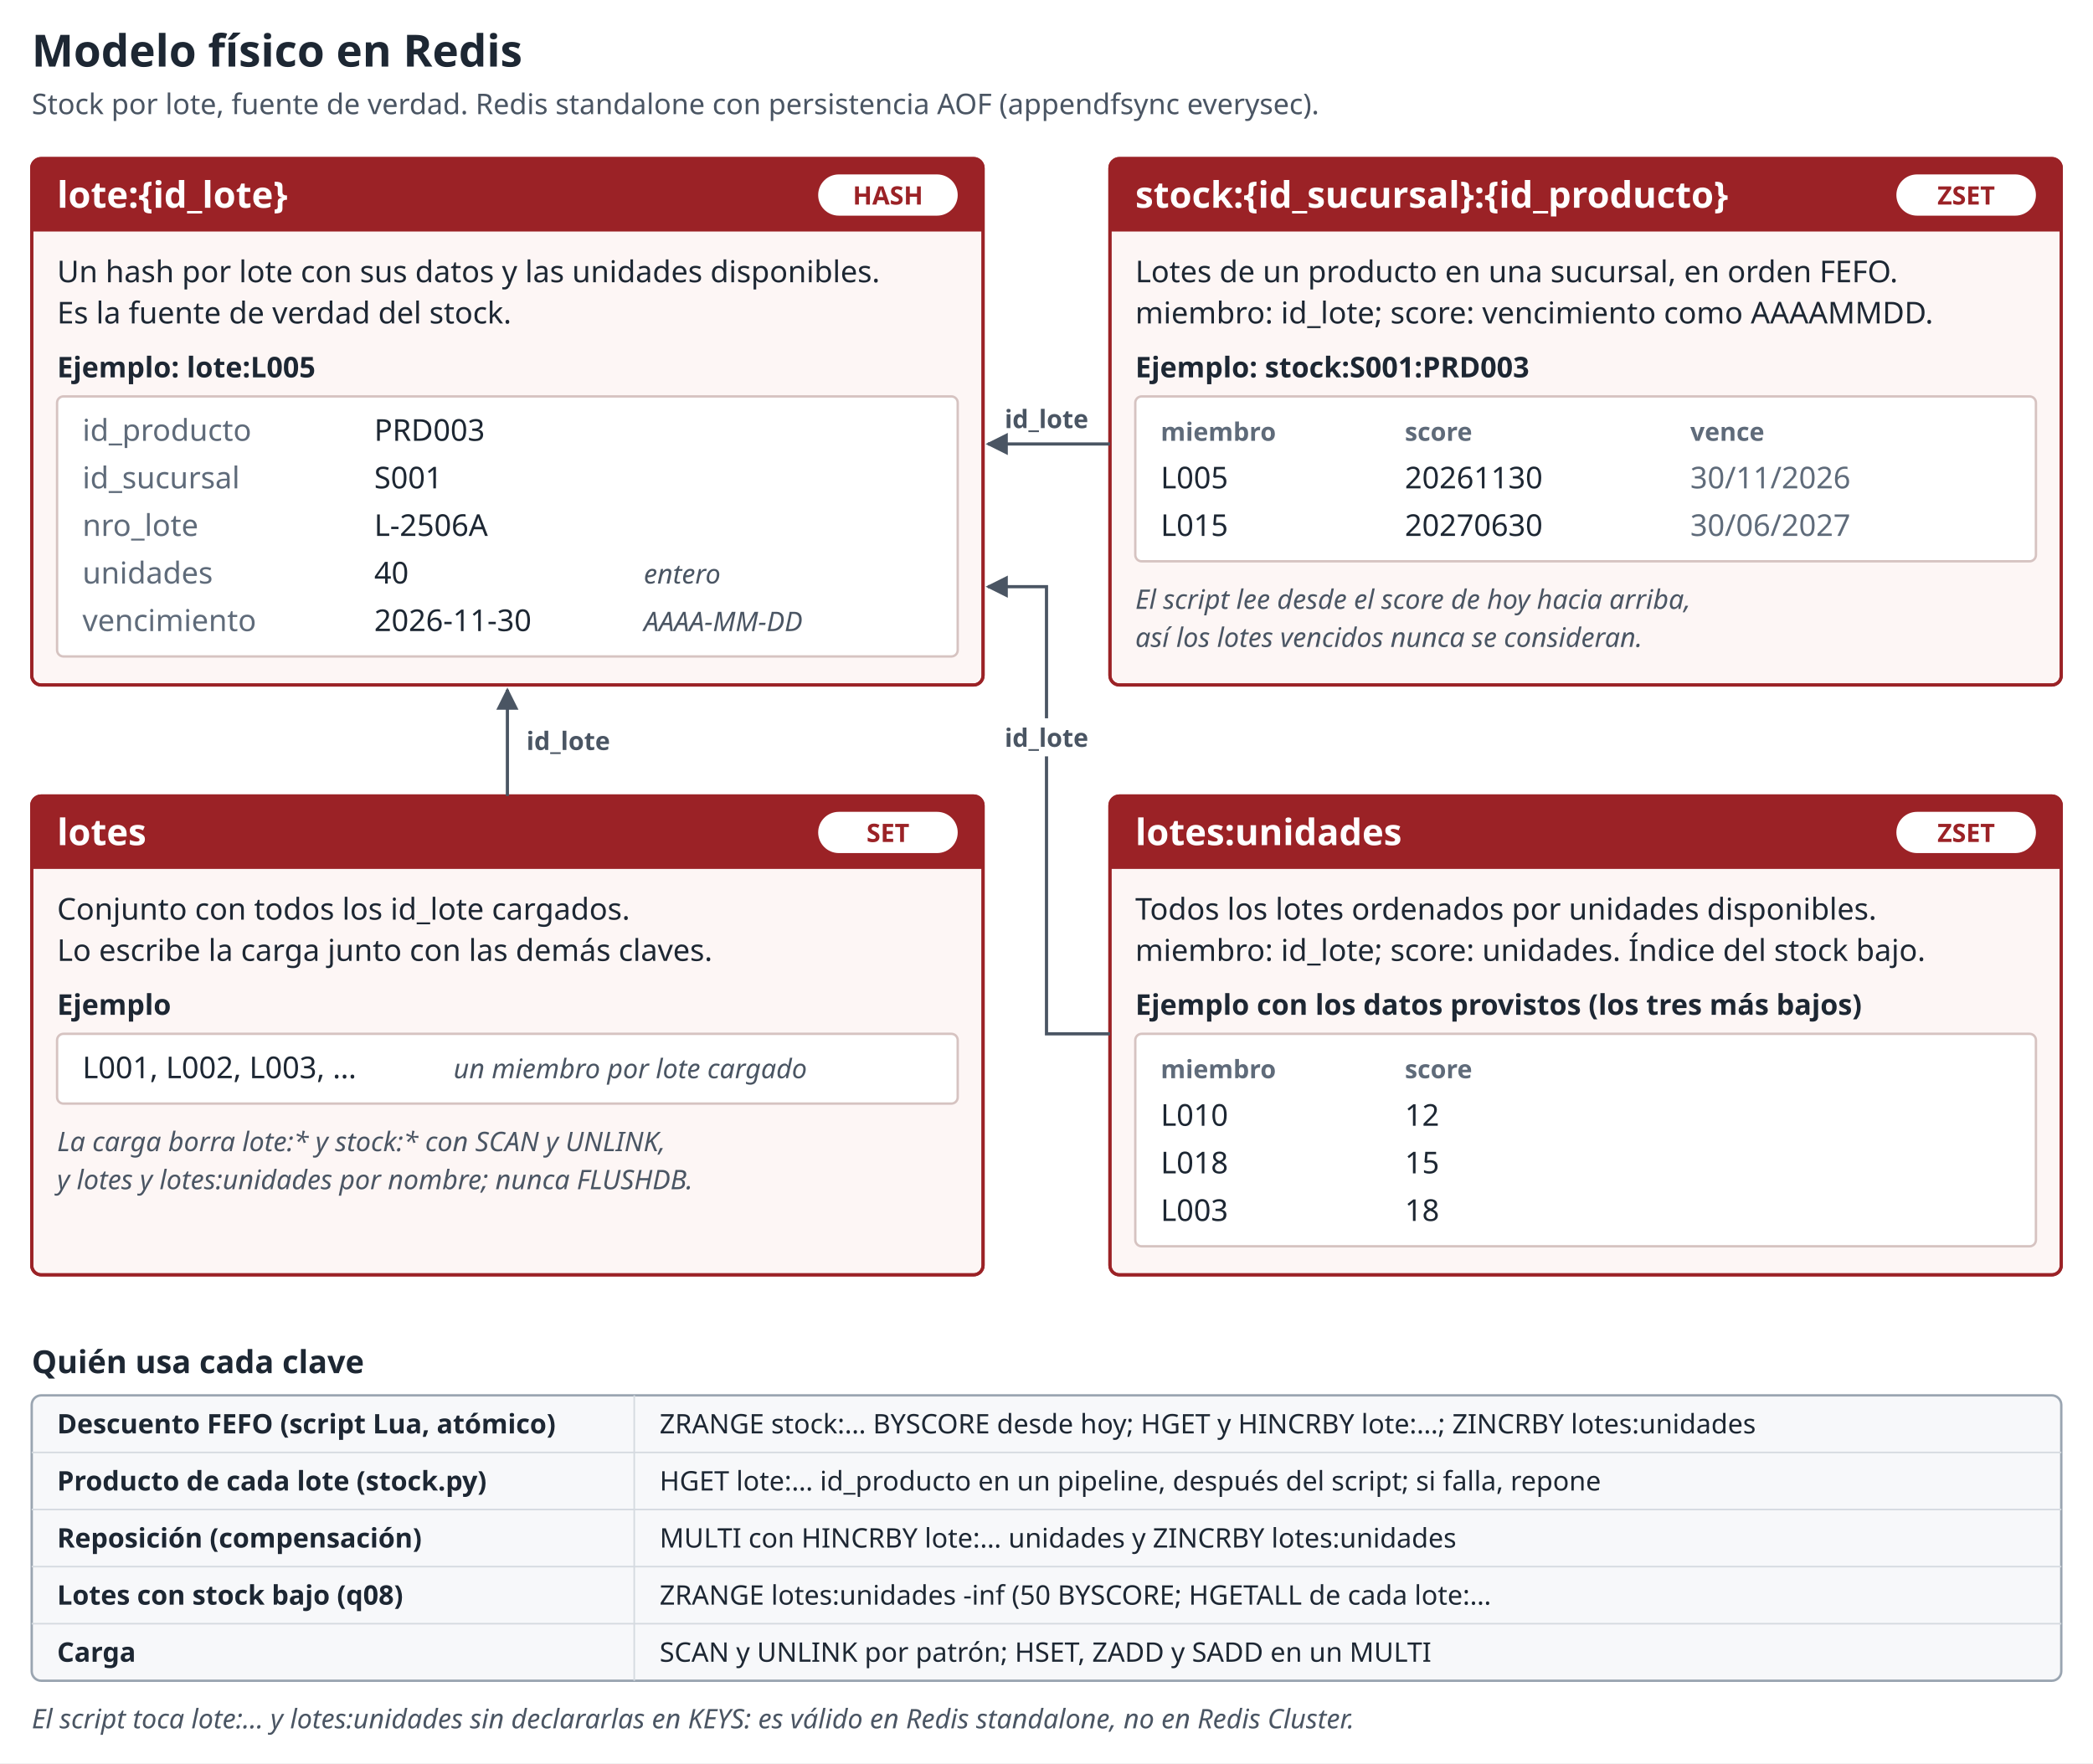
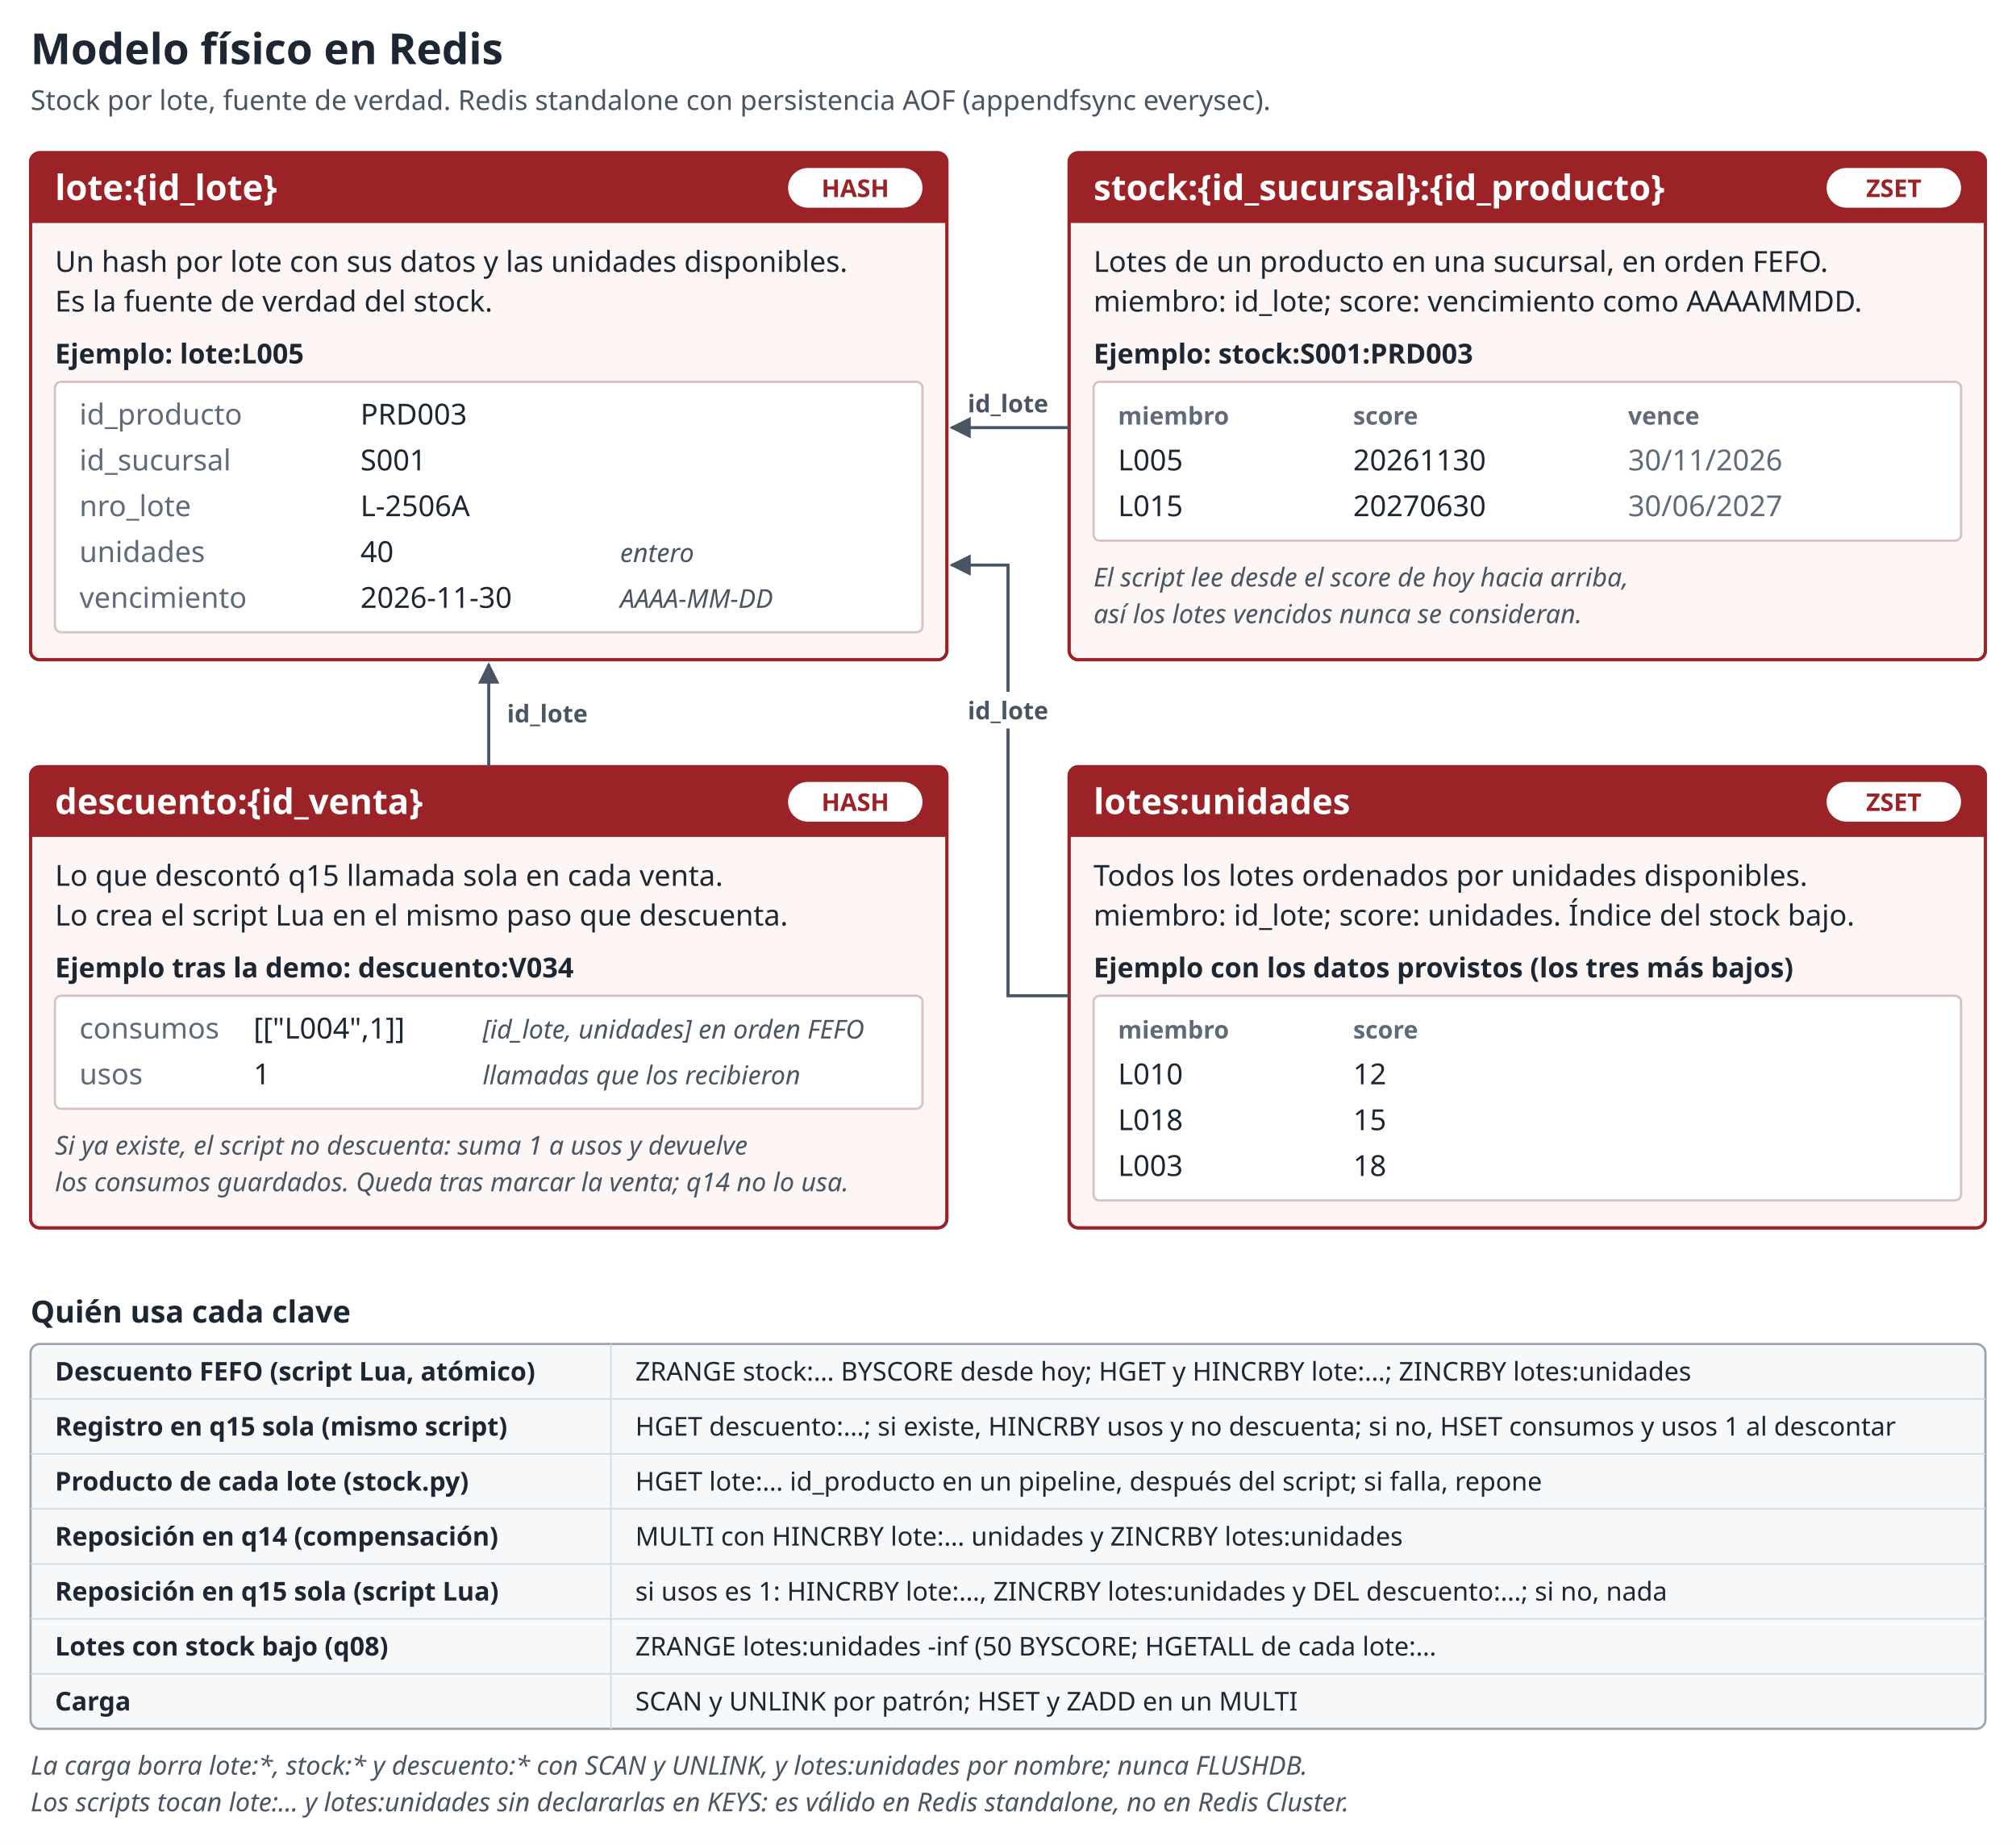
- <svg xmlns="http://www.w3.org/2000/svg" width="1320" height="1112" viewBox="0 0 1320 1112">
+ <svg xmlns="http://www.w3.org/2000/svg" width="1320" height="1208" viewBox="0 0 1320 1208">
  <defs>
    <marker id="flecha" viewBox="0 0 10 10" refX="9" refY="5" markerWidth="7" markerHeight="7" orient="auto-start-reverse">
      <path d="M 0 0 L 10 5 L 0 10 z" fill="#4a5563" />
    </marker>
  </defs>
  <style>
    text { font-family: sans-serif; }
    .fondo { fill: #ffffff; }
    .caja { fill: #fdf6f5; stroke: #9b2226; stroke-width: 2; }
    .borde { fill: none; stroke: #9b2226; stroke-width: 2; }
    .cab { fill: #9b2226; }
    .clave { font-size: 23px; font-weight: bold; fill: #ffffff; }
    .tipo { fill: #ffffff; }
    .tipotx { font-size: 16px; font-weight: bold; fill: #9b2226; }
    .desc { font-size: 19px; fill: #1d2733; }
    .ej { font-size: 18px; font-weight: bold; fill: #1d2733; }
    .tabla { fill: #ffffff; stroke: #d6c3c1; stroke-width: 1.5; }
    .campo { font-size: 19px; fill: #5f6b7a; }
    .valor { font-size: 19px; fill: #1d2733; }
    .colcab { font-size: 16px; font-weight: bold; fill: #5f6b7a; }
    .nota { font-size: 17px; font-style: italic; fill: #4a5563; }
    .flecha { fill: none; stroke: #4a5563; stroke-width: 2; marker-end: url(#flecha); }
    .etq { font-size: 16px; font-weight: bold; fill: #4a5563; }
    .titulo { font-size: 28px; font-weight: bold; fill: #1d2733; }
    .sub { font-size: 18px; fill: #4a5563; }
    .ops { fill: #f7f8fa; stroke: #9aa5b1; stroke-width: 1.5; }
    .sep { stroke: #d5dae0; stroke-width: 1; }
    .opstit { font-size: 20px; font-weight: bold; fill: #1d2733; }
    .op { font-size: 17px; font-weight: bold; fill: #1d2733; }
    .cmd { font-size: 17px; fill: #1d2733; }
  </style>
-   <rect class="fondo" x="0" y="0" width="1320" height="1112" />
+   <rect class="fondo" x="0" y="0" width="1320" height="1208" />
  <text class="titulo" x="20" y="42">Modelo físico en Redis</text>
  <text class="sub" x="20" y="72">Stock por lote, fuente de verdad. Redis standalone con persistencia AOF (appendfsync everysec).</text>
  <rect class="caja" x="20" y="100" width="600" height="332" rx="6" />
  <path class="cab" d="M 26 100 h 588 a 6 6 0 0 1 6 6 v 40 h -600 v -40 a 6 6 0 0 1 6 -6 z" />
  <text class="clave" x="36" y="131">lote:{id_lote}</text>
  <rect class="tipo" x="516" y="110" width="88" height="26" rx="13" />
  <text class="tipotx" x="560" y="129" text-anchor="middle">HASH</text>
  <text class="desc" x="36" y="178">Un hash por lote con sus datos y las unidades disponibles.</text>
  <text class="desc" x="36" y="204">Es la fuente de verdad del stock.</text>
  <text class="ej" x="36" y="238">Ejemplo: lote:L005</text>
  <rect class="tabla" x="36" y="250" width="568" height="164" rx="4" />
  <text class="campo" x="52" y="278">id_producto</text>
  <text class="valor" x="236" y="278">PRD003</text>
  <text class="campo" x="52" y="308">id_sucursal</text>
  <text class="valor" x="236" y="308">S001</text>
  <text class="campo" x="52" y="338">nro_lote</text>
  <text class="valor" x="236" y="338">L-2506A</text>
  <text class="campo" x="52" y="368">unidades</text>
  <text class="valor" x="236" y="368">40</text>
  <text class="nota" x="406" y="368">entero</text>
  <text class="campo" x="52" y="398">vencimiento</text>
  <text class="valor" x="236" y="398">2026-11-30</text>
  <rect class="caja" x="700" y="100" width="600" height="332" rx="6" />
  <path class="cab" d="M 706 100 h 588 a 6 6 0 0 1 6 6 v 40 h -600 v -40 a 6 6 0 0 1 6 -6 z" />
  <text class="nota" x="406" y="398">AAAA-MM-DD</text>
  <text class="clave" x="716" y="131">stock:{id_sucursal}:{id_producto}</text>
  <rect class="tipo" x="1196" y="110" width="88" height="26" rx="13" />
  <text class="tipotx" x="1240" y="129" text-anchor="middle">ZSET</text>
  <text class="desc" x="716" y="178">Lotes de un producto en una sucursal, en orden FEFO.</text>
  <text class="desc" x="716" y="204">miembro: id_lote; score: vencimiento como AAAAMMDD.</text>
  <text class="ej" x="716" y="238">Ejemplo: stock:S001:PRD003</text>
  <rect class="tabla" x="716" y="250" width="568" height="104" rx="4" />
  <text class="colcab" x="732" y="278">miembro</text>
  <text class="colcab" x="886" y="278">score</text>
  <text class="colcab" x="1066" y="278">vence</text>
  <text class="valor" x="732" y="308">L005</text>
  <text class="valor" x="886" y="308">20261130</text>
  <text class="campo" x="1066" y="308">30/11/2026</text>
  <text class="valor" x="732" y="338">L015</text>
  <text class="valor" x="886" y="338">20270630</text>
  <text class="campo" x="1066" y="338">30/06/2027</text>
  <text class="nota" x="716" y="384">El script lee desde el score de hoy hacia arriba,</text>
  <text class="nota" x="716" y="408">así los lotes vencidos nunca se consideran.</text>
  <rect class="borde" x="20" y="100" width="600" height="332" rx="6" />
  <rect class="borde" x="700" y="100" width="600" height="332" rx="6" />
  <rect class="caja" x="20" y="502" width="600" height="302" rx="6" />
  <path class="cab" d="M 26 502 h 588 a 6 6 0 0 1 6 6 v 40 h -600 v -40 a 6 6 0 0 1 6 -6 z" />
-   <text class="clave" x="36" y="533">lotes</text>
+   <text class="clave" x="36" y="533">descuento:{id_venta}</text>
  <rect class="tipo" x="516" y="512" width="88" height="26" rx="13" />
-   <text class="tipotx" x="560" y="531" text-anchor="middle">SET</text>
-   <text class="desc" x="36" y="580">Conjunto con todos los id_lote cargados.</text>
-   <text class="desc" x="36" y="606">Lo escribe la carga junto con las demás claves.</text>
-   <text class="ej" x="36" y="640">Ejemplo</text>
-   <rect class="tabla" x="36" y="652" width="568" height="44" rx="4" />
-   <text class="valor" x="52" y="680">L001, L002, L003, …</text>
-   <text class="nota" x="286" y="680">un miembro por lote cargado</text>
-   <text class="nota" x="36" y="726">La carga borra lote:* y stock:* con SCAN y UNLINK,</text>
+   <text class="tipotx" x="560" y="531" text-anchor="middle">HASH</text>
+   <text class="desc" x="36" y="580">Lo que descontó q15 llamada sola en cada venta.</text>
+   <text class="desc" x="36" y="606">Lo crea el script Lua en el mismo paso que descuenta.</text>
+   <text class="ej" x="36" y="640">Ejemplo tras la demo: descuento:V034</text>
+   <rect class="tabla" x="36" y="652" width="568" height="74" rx="4" />
+   <text class="campo" x="52" y="680">consumos</text>
+   <text class="valor" x="166" y="680">[["L004",1]]</text>
+   <text class="nota" x="316" y="680">[id_lote, unidades] en orden FEFO</text>
+   <text class="campo" x="52" y="710">usos</text>
+   <text class="valor" x="166" y="710">1</text>
+   <text class="nota" x="316" y="710">llamadas que los recibieron</text>
+   <text class="nota" x="36" y="756">Si ya existe, el script no descuenta: suma 1 a usos y devuelve</text>
  <rect class="caja" x="700" y="502" width="600" height="302" rx="6" />
  <path class="cab" d="M 706 502 h 588 a 6 6 0 0 1 6 6 v 40 h -600 v -40 a 6 6 0 0 1 6 -6 z" />
-   <text class="nota" x="36" y="750">y lotes y lotes:unidades por nombre; nunca FLUSHDB.</text>
+   <text class="nota" x="36" y="780">los consumos guardados. Queda tras marcar la venta; q14 no lo usa.</text>
  <text class="clave" x="716" y="533">lotes:unidades</text>
  <rect class="tipo" x="1196" y="512" width="88" height="26" rx="13" />
  <text class="tipotx" x="1240" y="531" text-anchor="middle">ZSET</text>
  <text class="desc" x="716" y="580">Todos los lotes ordenados por unidades disponibles.</text>
  <text class="desc" x="716" y="606">miembro: id_lote; score: unidades. Índice del stock bajo.</text>
  <text class="ej" x="716" y="640">Ejemplo con los datos provistos (los tres más bajos)</text>
  <rect class="tabla" x="716" y="652" width="568" height="134" rx="4" />
  <text class="colcab" x="732" y="680">miembro</text>
  <text class="colcab" x="886" y="680">score</text>
  <text class="valor" x="732" y="710">L010</text>
  <text class="valor" x="886" y="710">12</text>
  <text class="valor" x="732" y="740">L018</text>
  <text class="valor" x="886" y="740">15</text>
  <text class="valor" x="732" y="770">L003</text>
  <text class="valor" x="886" y="770">18</text>
  <rect class="borde" x="20" y="502" width="600" height="302" rx="6" />
  <rect class="borde" x="700" y="502" width="600" height="302" rx="6" />
  <line class="flecha" x1="700" y1="280" x2="623" y2="280" />
  <text class="etq" x="660" y="270" text-anchor="middle">id_lote</text>
  <path class="flecha" d="M 700 652 H 660 V 370 H 623" />
  <rect class="fondo" x="626" y="453" width="68" height="24" />
  <text class="etq" x="660" y="471" text-anchor="middle">id_lote</text>
  <line class="flecha" x1="320" y1="502" x2="320" y2="435" />
  <text class="etq" x="332" y="473">id_lote</text>
  <text class="opstit" x="20" y="866">Quién usa cada clave</text>
-   <rect class="ops" x="20" y="880" width="1280" height="180" rx="6" />
+   <rect class="ops" x="20" y="880" width="1280" height="252" rx="6" />
  <line class="sep" x1="20" y1="916" x2="1300" y2="916" />
  <line class="sep" x1="20" y1="952" x2="1300" y2="952" />
  <line class="sep" x1="20" y1="988" x2="1300" y2="988" />
  <line class="sep" x1="20" y1="1024" x2="1300" y2="1024" />
-   <line class="sep" x1="400" y1="880" x2="400" y2="1060" />
+   <line class="sep" x1="20" y1="1060" x2="1300" y2="1060" />
+   <line class="sep" x1="20" y1="1096" x2="1300" y2="1096" />
+   <line class="sep" x1="400" y1="880" x2="400" y2="1132" />
  <text class="op" x="36" y="904">Descuento FEFO (script Lua, atómico)</text>
  <text class="cmd" x="416" y="904">ZRANGE stock:… BYSCORE desde hoy; HGET y HINCRBY lote:…; ZINCRBY lotes:unidades</text>
-   <text class="op" x="36" y="940">Producto de cada lote (stock.py)</text>
-   <text class="cmd" x="416" y="940">HGET lote:… id_producto en un pipeline, después del script; si falla, repone</text>
-   <text class="op" x="36" y="976">Reposición (compensación)</text>
-   <text class="cmd" x="416" y="976">MULTI con HINCRBY lote:… unidades y ZINCRBY lotes:unidades</text>
-   <text class="op" x="36" y="1012">Lotes con stock bajo (q08)</text>
-   <text class="cmd" x="416" y="1012">ZRANGE lotes:unidades -inf (50 BYSCORE; HGETALL de cada lote:…</text>
-   <text class="op" x="36" y="1048">Carga</text>
-   <text class="cmd" x="416" y="1048">SCAN y UNLINK por patrón; HSET, ZADD y SADD en un MULTI</text>
-   <text class="nota" x="20" y="1090">El script toca lote:… y lotes:unidades sin declararlas en KEYS: es válido en Redis standalone, no en Redis Cluster.</text>
+   <text class="op" x="36" y="940">Registro en q15 sola (mismo script)</text>
+   <text class="cmd" x="416" y="940">HGET descuento:…; si existe, HINCRBY usos y no descuenta; si no, HSET consumos y usos 1 al descontar</text>
+   <text class="op" x="36" y="976">Producto de cada lote (stock.py)</text>
+   <text class="cmd" x="416" y="976">HGET lote:… id_producto en un pipeline, después del script; si falla, repone</text>
+   <text class="op" x="36" y="1012">Reposición en q14 (compensación)</text>
+   <text class="cmd" x="416" y="1012">MULTI con HINCRBY lote:… unidades y ZINCRBY lotes:unidades</text>
+   <text class="op" x="36" y="1048">Reposición en q15 sola (script Lua)</text>
+   <text class="cmd" x="416" y="1048">si usos es 1: HINCRBY lote:…, ZINCRBY lotes:unidades y DEL descuento:…; si no, nada</text>
+   <text class="op" x="36" y="1084">Lotes con stock bajo (q08)</text>
+   <text class="cmd" x="416" y="1084">ZRANGE lotes:unidades -inf (50 BYSCORE; HGETALL de cada lote:…</text>
+   <text class="op" x="36" y="1120">Carga</text>
+   <text class="cmd" x="416" y="1120">SCAN y UNLINK por patrón; HSET y ZADD en un MULTI</text>
+   <text class="nota" x="20" y="1162">La carga borra lote:*, stock:* y descuento:* con SCAN y UNLINK, y lotes:unidades por nombre; nunca FLUSHDB.</text>
+   <text class="nota" x="20" y="1186">Los scripts tocan lote:… y lotes:unidades sin declararlas en KEYS: es válido en Redis standalone, no en Redis Cluster.</text>
</svg>
